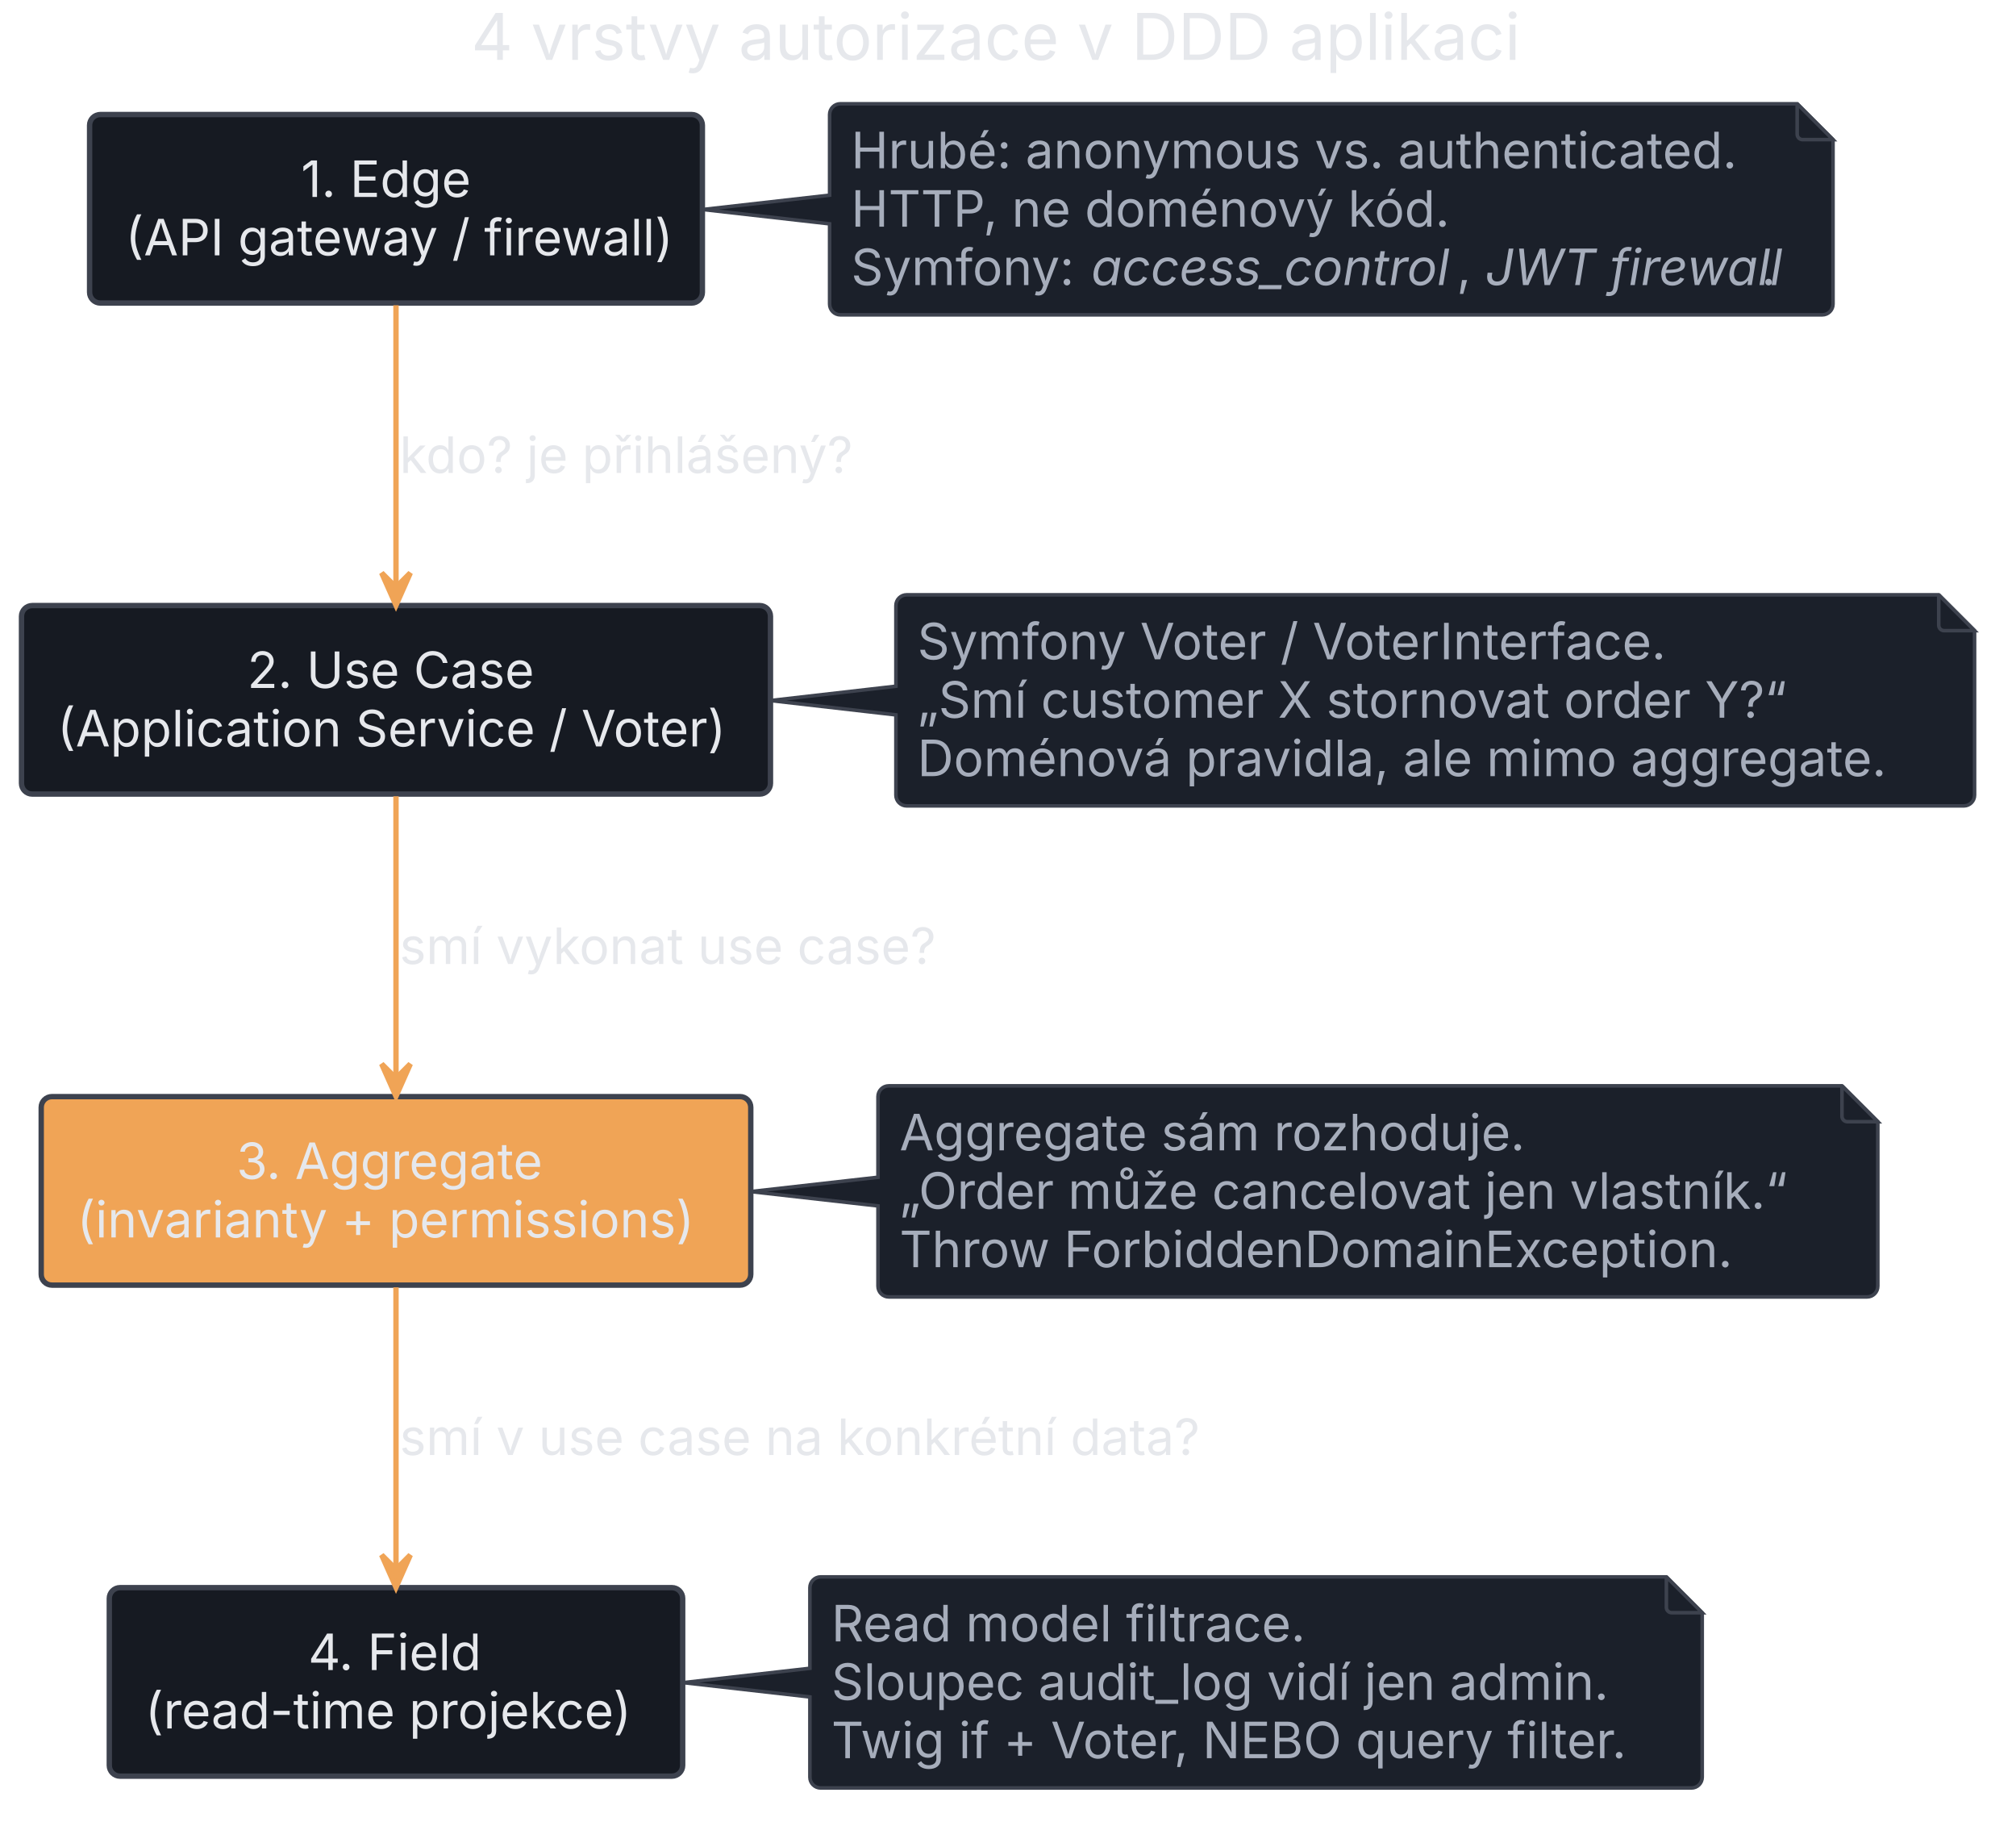
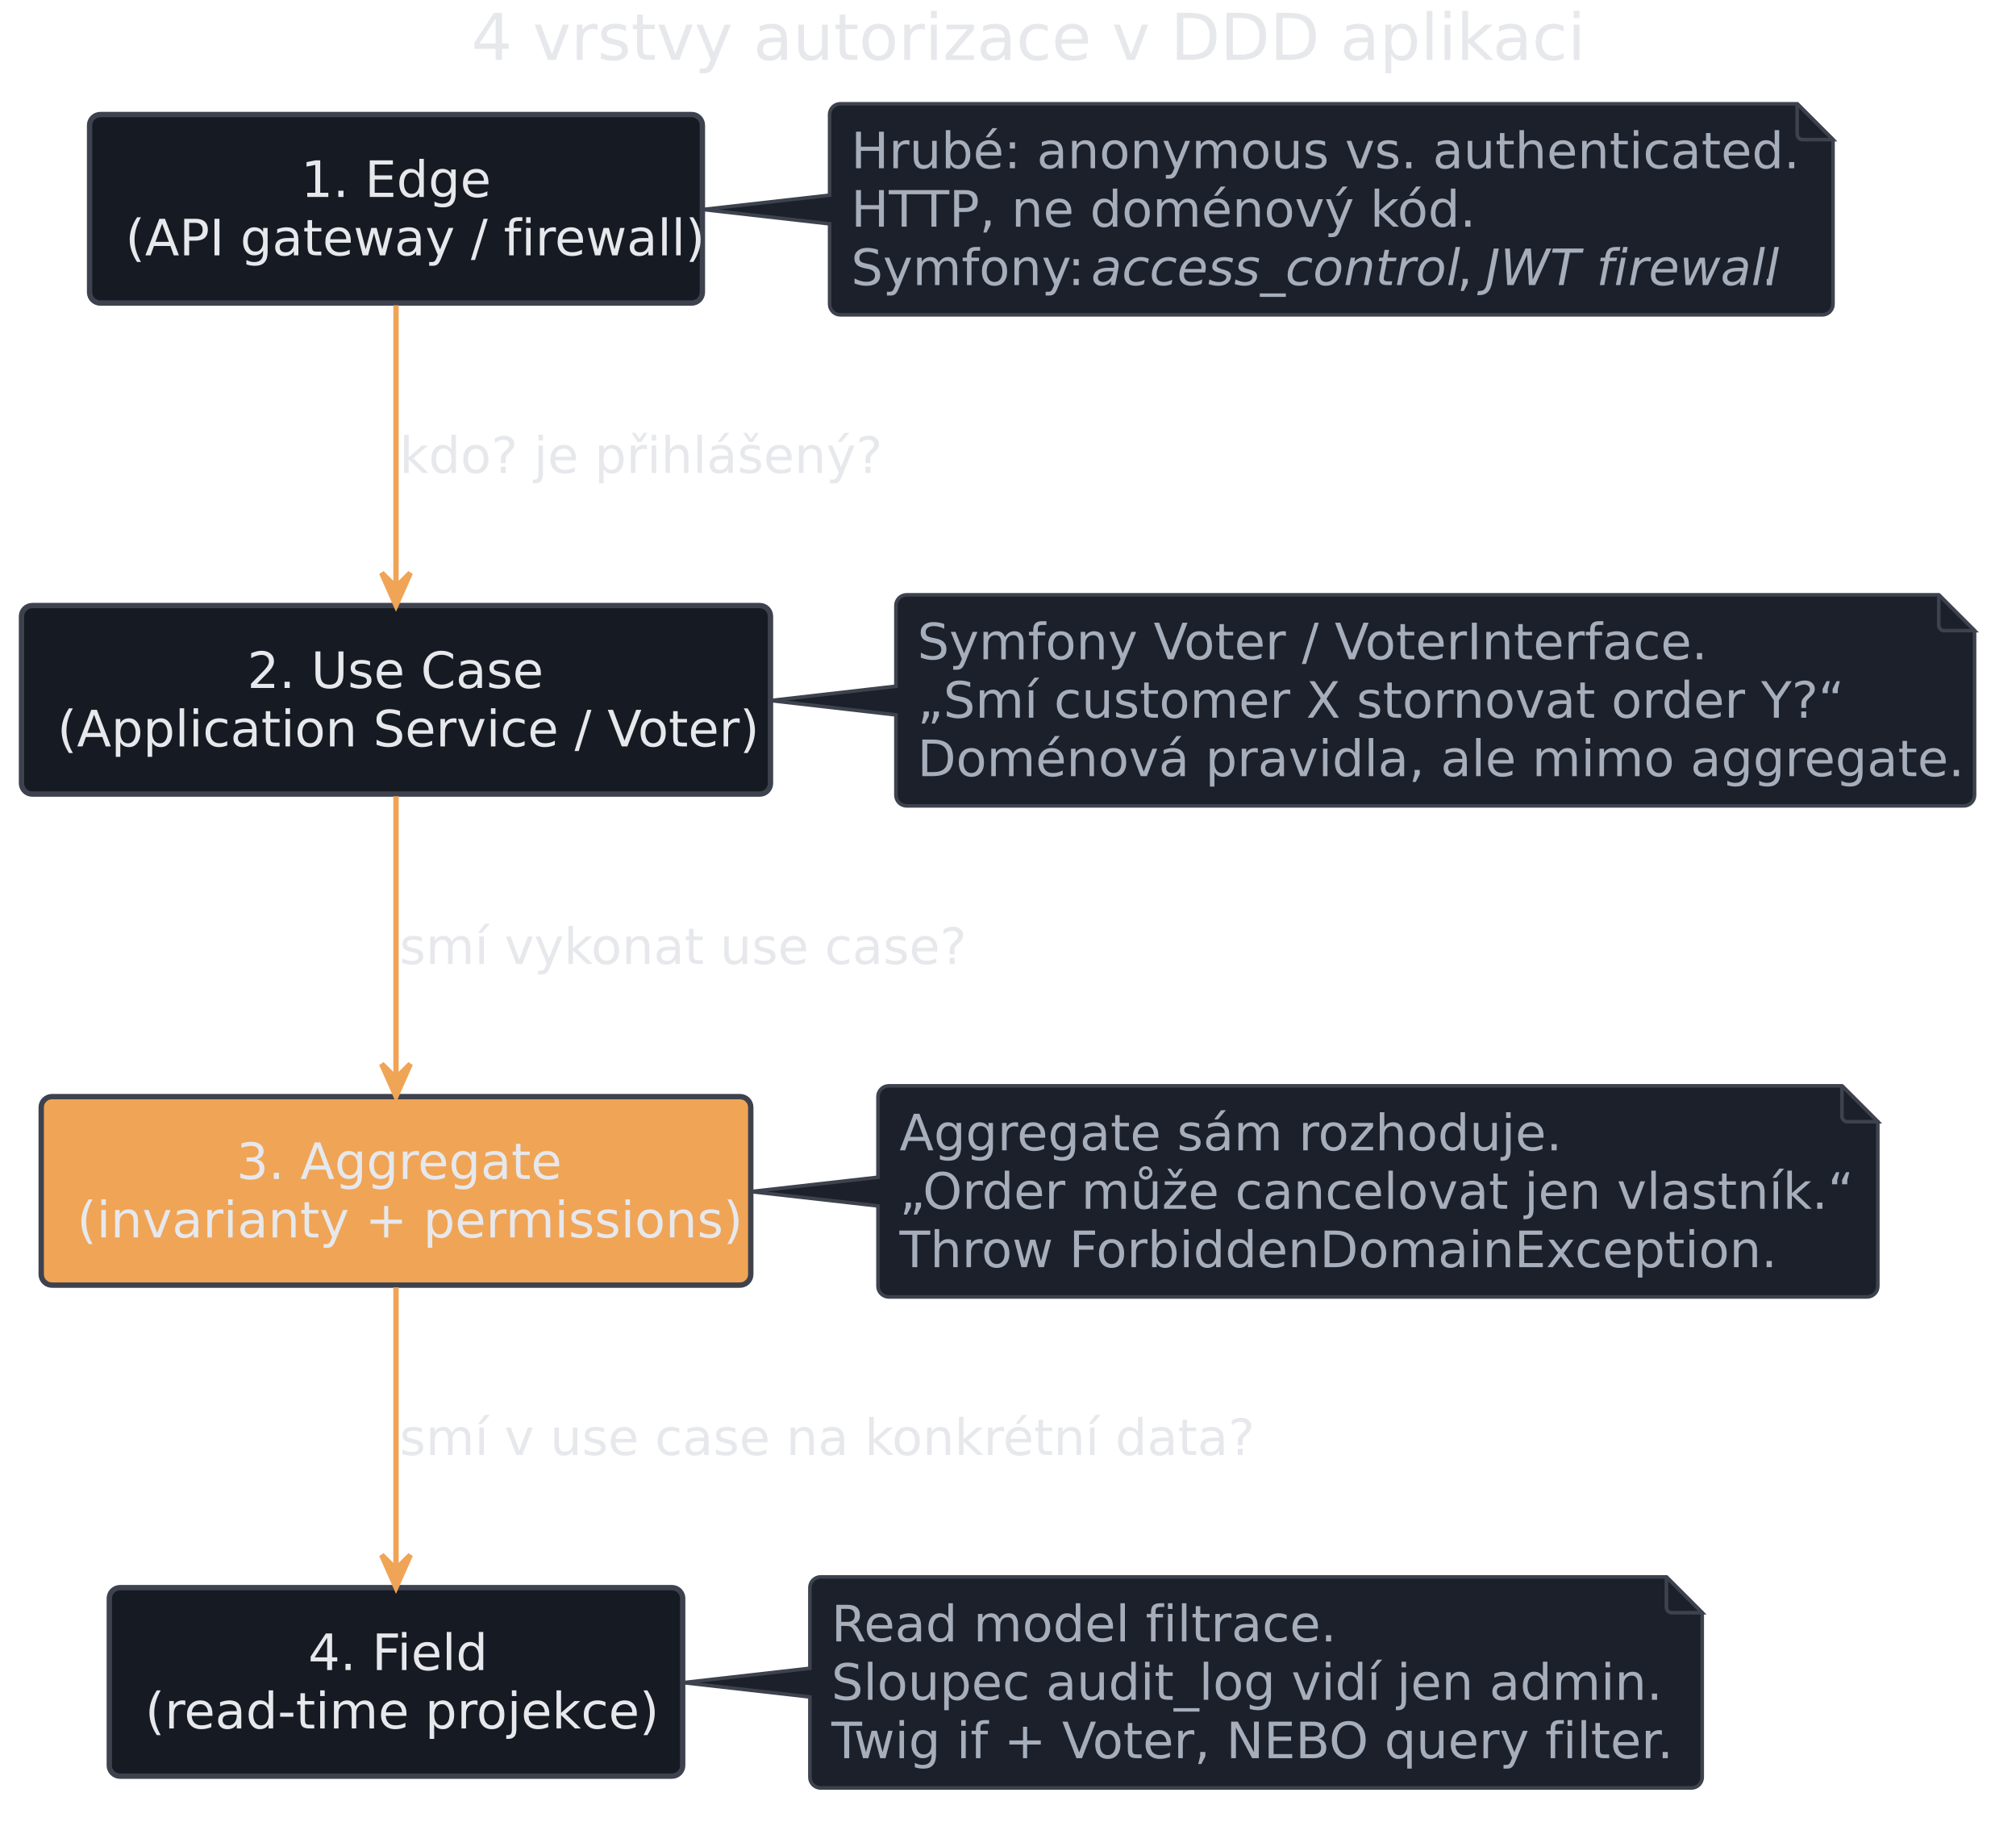
<svg xmlns="http://www.w3.org/2000/svg" contentScriptType="application/ecmascript" contentStyleType="text/css" height="796.875px" preserveAspectRatio="none" style="width:879px;height:796px;background:#11141A;" version="1.1" viewBox="0 0 879 796" width="879.688px" zoomAndPan="magnify">
  <defs />
  <g>
-     <text fill="#E6E8EC" font-family="Inter, ui-sans-serif, system-ui, -apple-system, sans-serif" font-size="28.125" lengthAdjust="spacingAndGlyphs" textLength="478.125" x="205.469" y="26.106">4 vrstvy autorizace v DDD aplikaci</text>
+     <text fill="#E6E8EC" font-family="DejaVu Sans" font-size="28.125" lengthAdjust="spacingAndGlyphs" textLength="478.125" x="205.469" y="26.106">4 vrstvy autorizace v DDD aplikaci</text>
    <rect fill="#161A22" height="82.178" rx="4.688" ry="4.688" style="stroke: #3D424E; stroke-width: 2.344;" width="267.188" x="39.062" y="49.927" />
-     <text fill="#E6E8EC" font-family="Inter, ui-sans-serif, system-ui, -apple-system, sans-serif" font-size="21.875" lengthAdjust="spacingAndGlyphs" textLength="82.812" x="131.25" y="85.857">1. Edge</text>
-     <text fill="#E6E8EC" font-family="Inter, ui-sans-serif, system-ui, -apple-system, sans-serif" font-size="21.875" lengthAdjust="spacingAndGlyphs" textLength="235.938" x="54.688" y="111.32">(API gateway / firewall)</text>
+     <text fill="#E6E8EC" font-family="DejaVu Sans" font-size="21.875" lengthAdjust="spacingAndGlyphs" textLength="82.812" x="131.25" y="85.857">1. Edge</text>
+     <text fill="#E6E8EC" font-family="DejaVu Sans" font-size="21.875" lengthAdjust="spacingAndGlyphs" textLength="235.938" x="54.688" y="111.32">(API gateway / firewall)</text>
    <rect fill="#161A22" height="82.178" rx="4.688" ry="4.688" style="stroke: #3D424E; stroke-width: 2.344;" width="326.562" x="9.375" y="263.989" />
-     <text fill="#E6E8EC" font-family="Inter, ui-sans-serif, system-ui, -apple-system, sans-serif" font-size="21.875" lengthAdjust="spacingAndGlyphs" textLength="129.688" x="107.812" y="299.919">2. Use Case</text>
-     <text fill="#E6E8EC" font-family="Inter, ui-sans-serif, system-ui, -apple-system, sans-serif" font-size="21.875" lengthAdjust="spacingAndGlyphs" textLength="295.312" x="25" y="325.383">(Application Service / Voter)</text>
+     <text fill="#E6E8EC" font-family="DejaVu Sans" font-size="21.875" lengthAdjust="spacingAndGlyphs" textLength="129.688" x="107.812" y="299.919">2. Use Case</text>
+     <text fill="#E6E8EC" font-family="DejaVu Sans" font-size="21.875" lengthAdjust="spacingAndGlyphs" textLength="295.312" x="25" y="325.383">(Application Service / Voter)</text>
    <rect fill="#F0A456" height="82.178" rx="4.688" ry="4.688" style="stroke: #3D424E; stroke-width: 2.344;" width="309.375" x="17.969" y="478.052" />
-     <text fill="#E6E8EC" font-family="Inter, ui-sans-serif, system-ui, -apple-system, sans-serif" font-size="21.875" lengthAdjust="spacingAndGlyphs" textLength="139.062" x="103.125" y="513.982">3. Aggregate</text>
-     <text fill="#E6E8EC" font-family="Inter, ui-sans-serif, system-ui, -apple-system, sans-serif" font-size="21.875" lengthAdjust="spacingAndGlyphs" textLength="278.125" x="33.594" y="539.446">(invarianty + permissions)</text>
+     <text fill="#E6E8EC" font-family="DejaVu Sans" font-size="21.875" lengthAdjust="spacingAndGlyphs" textLength="139.062" x="103.125" y="513.982">3. Aggregate</text>
+     <text fill="#E6E8EC" font-family="DejaVu Sans" font-size="21.875" lengthAdjust="spacingAndGlyphs" textLength="278.125" x="33.594" y="539.446">(invarianty + permissions)</text>
    <rect fill="#161A22" height="82.178" rx="4.688" ry="4.688" style="stroke: #3D424E; stroke-width: 2.344;" width="250" x="47.656" y="692.114" />
-     <text fill="#E6E8EC" font-family="Inter, ui-sans-serif, system-ui, -apple-system, sans-serif" font-size="21.875" lengthAdjust="spacingAndGlyphs" textLength="76.562" x="134.375" y="728.044">4. Field</text>
-     <text fill="#E6E8EC" font-family="Inter, ui-sans-serif, system-ui, -apple-system, sans-serif" font-size="21.875" lengthAdjust="spacingAndGlyphs" textLength="218.75" x="63.281" y="753.508">(read-time projekce)</text>
+     <text fill="#E6E8EC" font-family="DejaVu Sans" font-size="21.875" lengthAdjust="spacingAndGlyphs" textLength="76.562" x="134.375" y="728.044">4. Field</text>
+     <text fill="#E6E8EC" font-family="DejaVu Sans" font-size="21.875" lengthAdjust="spacingAndGlyphs" textLength="218.75" x="63.281" y="753.508">(read-time projekce)</text>
    <path d="M361.719,49.927 L361.719,85.083 L306.469,91.333 L361.719,97.583 L361.719,132.568 A4.688,4.688 0 0 0 366.406,137.256 L794.531,137.256 A4.688,4.688 0 0 0 799.219,132.568 L799.219,60.864 L783.594,45.239 L366.406,45.239 A4.688,4.688 0 0 0 361.719,49.927 " fill="#1B202A" style="stroke: #3D424E; stroke-width: 1.562;" />
    <path d="M783.594,45.239 L783.594,58.52 A2.344,2.344 0 0 0 785.938,60.864 L799.219,60.864 L783.594,45.239 " fill="#1B202A" style="stroke: #3D424E; stroke-width: 1.562;" />
-     <text fill="#A6ADBB" font-family="Inter, ui-sans-serif, system-ui, -apple-system, sans-serif" font-size="21.875" lengthAdjust="spacingAndGlyphs" textLength="404.688" x="371.094" y="73.357">Hrubé: anonymous vs. authenticated.</text>
-     <text fill="#A6ADBB" font-family="Inter, ui-sans-serif, system-ui, -apple-system, sans-serif" font-size="21.875" lengthAdjust="spacingAndGlyphs" textLength="270.312" x="371.094" y="98.82">HTTP, ne doménový kód.</text>
-     <text fill="#A6ADBB" font-family="Inter, ui-sans-serif, system-ui, -apple-system, sans-serif" font-size="21.875" lengthAdjust="spacingAndGlyphs" textLength="98.438" x="371.094" y="124.284">Symfony:</text>
-     <text fill="#A6ADBB" font-family="Inter, ui-sans-serif, system-ui, -apple-system, sans-serif" font-size="21.875" font-style="italic" lengthAdjust="spacingAndGlyphs" textLength="159.375" x="475.781" y="124.284">access_control</text>
-     <text fill="#A6ADBB" font-family="Inter, ui-sans-serif, system-ui, -apple-system, sans-serif" font-size="21.875" lengthAdjust="spacingAndGlyphs" textLength="6.25" x="635.156" y="124.284">,</text>
-     <text fill="#A6ADBB" font-family="Inter, ui-sans-serif, system-ui, -apple-system, sans-serif" font-size="21.875" font-style="italic" lengthAdjust="spacingAndGlyphs" textLength="120.312" x="647.656" y="124.284">JWT firewall</text>
-     <text fill="#A6ADBB" font-family="Inter, ui-sans-serif, system-ui, -apple-system, sans-serif" font-size="21.875" lengthAdjust="spacingAndGlyphs" textLength="6.25" x="767.969" y="124.284">.</text>
+     <text fill="#A6ADBB" font-family="DejaVu Sans" font-size="21.875" lengthAdjust="spacingAndGlyphs" textLength="404.688" x="371.094" y="73.357">Hrubé: anonymous vs. authenticated.</text>
+     <text fill="#A6ADBB" font-family="DejaVu Sans" font-size="21.875" lengthAdjust="spacingAndGlyphs" textLength="270.312" x="371.094" y="98.82">HTTP, ne doménový kód.</text>
+     <text fill="#A6ADBB" font-family="DejaVu Sans" font-size="21.875" lengthAdjust="spacingAndGlyphs" textLength="98.438" x="371.094" y="124.284">Symfony:</text>
+     <text fill="#A6ADBB" font-family="DejaVu Sans" font-size="21.875" font-style="italic" lengthAdjust="spacingAndGlyphs" textLength="159.375" x="475.781" y="124.284">access_control</text>
+     <text fill="#A6ADBB" font-family="DejaVu Sans" font-size="21.875" lengthAdjust="spacingAndGlyphs" textLength="6.25" x="635.156" y="124.284">,</text>
+     <text fill="#A6ADBB" font-family="DejaVu Sans" font-size="21.875" font-style="italic" lengthAdjust="spacingAndGlyphs" textLength="120.312" x="647.656" y="124.284">JWT firewall</text>
+     <text fill="#A6ADBB" font-family="DejaVu Sans" font-size="21.875" lengthAdjust="spacingAndGlyphs" textLength="6.25" x="767.969" y="124.284">.</text>
    <path d="M390.625,263.989 L390.625,299.146 L335.938,305.396 L390.625,311.646 L390.625,346.631 A4.688,4.688 0 0 0 395.312,351.318 L856.25,351.318 A4.688,4.688 0 0 0 860.938,346.631 L860.938,274.927 L845.312,259.302 L395.312,259.302 A4.688,4.688 0 0 0 390.625,263.989 " fill="#1B202A" style="stroke: #3D424E; stroke-width: 1.562;" />
    <path d="M845.312,259.302 L845.312,272.583 A2.344,2.344 0 0 0 847.656,274.927 L860.938,274.927 L845.312,259.302 " fill="#1B202A" style="stroke: #3D424E; stroke-width: 1.562;" />
-     <text fill="#A6ADBB" font-family="Inter, ui-sans-serif, system-ui, -apple-system, sans-serif" font-size="21.875" lengthAdjust="spacingAndGlyphs" textLength="332.812" x="400" y="287.419">Symfony Voter / VoterInterface.</text>
-     <text fill="#A6ADBB" font-family="Inter, ui-sans-serif, system-ui, -apple-system, sans-serif" font-size="21.875" lengthAdjust="spacingAndGlyphs" textLength="393.75" x="400" y="312.883">„Smí customer X stornovat order Y?“</text>
-     <text fill="#A6ADBB" font-family="Inter, ui-sans-serif, system-ui, -apple-system, sans-serif" font-size="21.875" lengthAdjust="spacingAndGlyphs" textLength="437.5" x="400" y="338.347">Doménová pravidla, ale mimo aggregate.</text>
+     <text fill="#A6ADBB" font-family="DejaVu Sans" font-size="21.875" lengthAdjust="spacingAndGlyphs" textLength="332.812" x="400" y="287.419">Symfony Voter / VoterInterface.</text>
+     <text fill="#A6ADBB" font-family="DejaVu Sans" font-size="21.875" lengthAdjust="spacingAndGlyphs" textLength="393.75" x="400" y="312.883">„Smí customer X stornovat order Y?“</text>
+     <text fill="#A6ADBB" font-family="DejaVu Sans" font-size="21.875" lengthAdjust="spacingAndGlyphs" textLength="437.5" x="400" y="338.347">Doménová pravidla, ale mimo aggregate.</text>
    <path d="M382.812,478.052 L382.812,513.208 L327.344,519.458 L382.812,525.708 L382.812,560.693 A4.688,4.688 0 0 0 387.5,565.381 L814.062,565.381 A4.688,4.688 0 0 0 818.75,560.693 L818.75,488.989 L803.125,473.364 L387.5,473.364 A4.688,4.688 0 0 0 382.812,478.052 " fill="#1B202A" style="stroke: #3D424E; stroke-width: 1.562;" />
    <path d="M803.125,473.364 L803.125,486.646 A2.344,2.344 0 0 0 805.469,488.989 L818.75,488.989 L803.125,473.364 " fill="#1B202A" style="stroke: #3D424E; stroke-width: 1.562;" />
-     <text fill="#A6ADBB" font-family="Inter, ui-sans-serif, system-ui, -apple-system, sans-serif" font-size="21.875" lengthAdjust="spacingAndGlyphs" textLength="285.938" x="392.188" y="501.482">Aggregate sám rozhoduje.</text>
-     <text fill="#A6ADBB" font-family="Inter, ui-sans-serif, system-ui, -apple-system, sans-serif" font-size="21.875" lengthAdjust="spacingAndGlyphs" textLength="403.125" x="392.188" y="526.946">„Order může cancelovat jen vlastník.“</text>
-     <text fill="#A6ADBB" font-family="Inter, ui-sans-serif, system-ui, -apple-system, sans-serif" font-size="21.875" lengthAdjust="spacingAndGlyphs" textLength="378.125" x="392.188" y="552.409">Throw ForbiddenDomainException.</text>
+     <text fill="#A6ADBB" font-family="DejaVu Sans" font-size="21.875" lengthAdjust="spacingAndGlyphs" textLength="285.938" x="392.188" y="501.482">Aggregate sám rozhoduje.</text>
+     <text fill="#A6ADBB" font-family="DejaVu Sans" font-size="21.875" lengthAdjust="spacingAndGlyphs" textLength="403.125" x="392.188" y="526.946">„Order může cancelovat jen vlastník.“</text>
+     <text fill="#A6ADBB" font-family="DejaVu Sans" font-size="21.875" lengthAdjust="spacingAndGlyphs" textLength="378.125" x="392.188" y="552.409">Throw ForbiddenDomainException.</text>
    <path d="M353.125,692.114 L353.125,727.27 L297.906,733.52 L353.125,739.77 L353.125,774.756 A4.688,4.688 0 0 0 357.812,779.443 L737.5,779.443 A4.688,4.688 0 0 0 742.188,774.756 L742.188,703.052 L726.562,687.427 L357.812,687.427 A4.688,4.688 0 0 0 353.125,692.114 " fill="#1B202A" style="stroke: #3D424E; stroke-width: 1.562;" />
    <path d="M726.562,687.427 L726.562,700.708 A2.344,2.344 0 0 0 728.906,703.052 L742.188,703.052 L726.562,687.427 " fill="#1B202A" style="stroke: #3D424E; stroke-width: 1.562;" />
-     <text fill="#A6ADBB" font-family="Inter, ui-sans-serif, system-ui, -apple-system, sans-serif" font-size="21.875" lengthAdjust="spacingAndGlyphs" textLength="212.5" x="362.5" y="715.544">Read model filtrace.</text>
-     <text fill="#A6ADBB" font-family="Inter, ui-sans-serif, system-ui, -apple-system, sans-serif" font-size="21.875" lengthAdjust="spacingAndGlyphs" textLength="348.438" x="362.5" y="741.008">Sloupec audit_log vidí jen admin.</text>
-     <text fill="#A6ADBB" font-family="Inter, ui-sans-serif, system-ui, -apple-system, sans-serif" font-size="21.875" lengthAdjust="spacingAndGlyphs" textLength="356.25" x="362.5" y="766.472">Twig if + Voter, NEBO query filter.</text>
+     <text fill="#A6ADBB" font-family="DejaVu Sans" font-size="21.875" lengthAdjust="spacingAndGlyphs" textLength="212.5" x="362.5" y="715.544">Read model filtrace.</text>
+     <text fill="#A6ADBB" font-family="DejaVu Sans" font-size="21.875" lengthAdjust="spacingAndGlyphs" textLength="348.438" x="362.5" y="741.008">Sloupec audit_log vidí jen admin.</text>
+     <text fill="#A6ADBB" font-family="DejaVu Sans" font-size="21.875" lengthAdjust="spacingAndGlyphs" textLength="356.25" x="362.5" y="766.472">Twig if + Voter, NEBO query filter.</text>
    <path d="M172.656,133.067 C172.656,167.958 172.656,218.583 172.656,255.645 " fill="none" id="edge-&gt;uc" style="stroke: #F0A456; stroke-width: 2.344;" />
    <polygon fill="#F0A456" points="172.656,263.817,178.906,249.755,172.656,256.005,166.406,249.755,172.656,263.817" style="stroke: #F0A456; stroke-width: 2.344;" />
-     <text fill="#E6E8EC" font-family="Inter, ui-sans-serif, system-ui, -apple-system, sans-serif" font-size="21.875" lengthAdjust="spacingAndGlyphs" textLength="203.125" x="174.219" y="206.169">kdo? je přihlášený?</text>
+     <text fill="#E6E8EC" font-family="DejaVu Sans" font-size="21.875" lengthAdjust="spacingAndGlyphs" textLength="203.125" x="174.219" y="206.169">kdo? je přihlášený?</text>
    <path d="M172.656,347.13 C172.656,382.021 172.656,432.646 172.656,469.708 " fill="none" id="uc-&gt;agg" style="stroke: #F0A456; stroke-width: 2.344;" />
    <polygon fill="#F0A456" points="172.656,477.88,178.906,463.817,172.656,470.067,166.406,463.817,172.656,477.88" style="stroke: #F0A456; stroke-width: 2.344;" />
-     <text fill="#E6E8EC" font-family="Inter, ui-sans-serif, system-ui, -apple-system, sans-serif" font-size="21.875" lengthAdjust="spacingAndGlyphs" textLength="242.188" x="174.219" y="420.232">smí vykonat use case?</text>
+     <text fill="#E6E8EC" font-family="DejaVu Sans" font-size="21.875" lengthAdjust="spacingAndGlyphs" textLength="242.188" x="174.219" y="420.232">smí vykonat use case?</text>
    <path d="M172.656,561.192 C172.656,596.083 172.656,646.708 172.656,683.77 " fill="none" id="agg-&gt;field" style="stroke: #F0A456; stroke-width: 2.344;" />
    <polygon fill="#F0A456" points="172.656,691.942,178.906,677.88,172.656,684.13,166.406,677.88,172.656,691.942" style="stroke: #F0A456; stroke-width: 2.344;" />
-     <text fill="#E6E8EC" font-family="Inter, ui-sans-serif, system-ui, -apple-system, sans-serif" font-size="21.875" lengthAdjust="spacingAndGlyphs" textLength="364.062" x="174.219" y="634.294">smí v use case na konkrétní data?</text>
+     <text fill="#E6E8EC" font-family="DejaVu Sans" font-size="21.875" lengthAdjust="spacingAndGlyphs" textLength="364.062" x="174.219" y="634.294">smí v use case na konkrétní data?</text>
  </g>
</svg>
